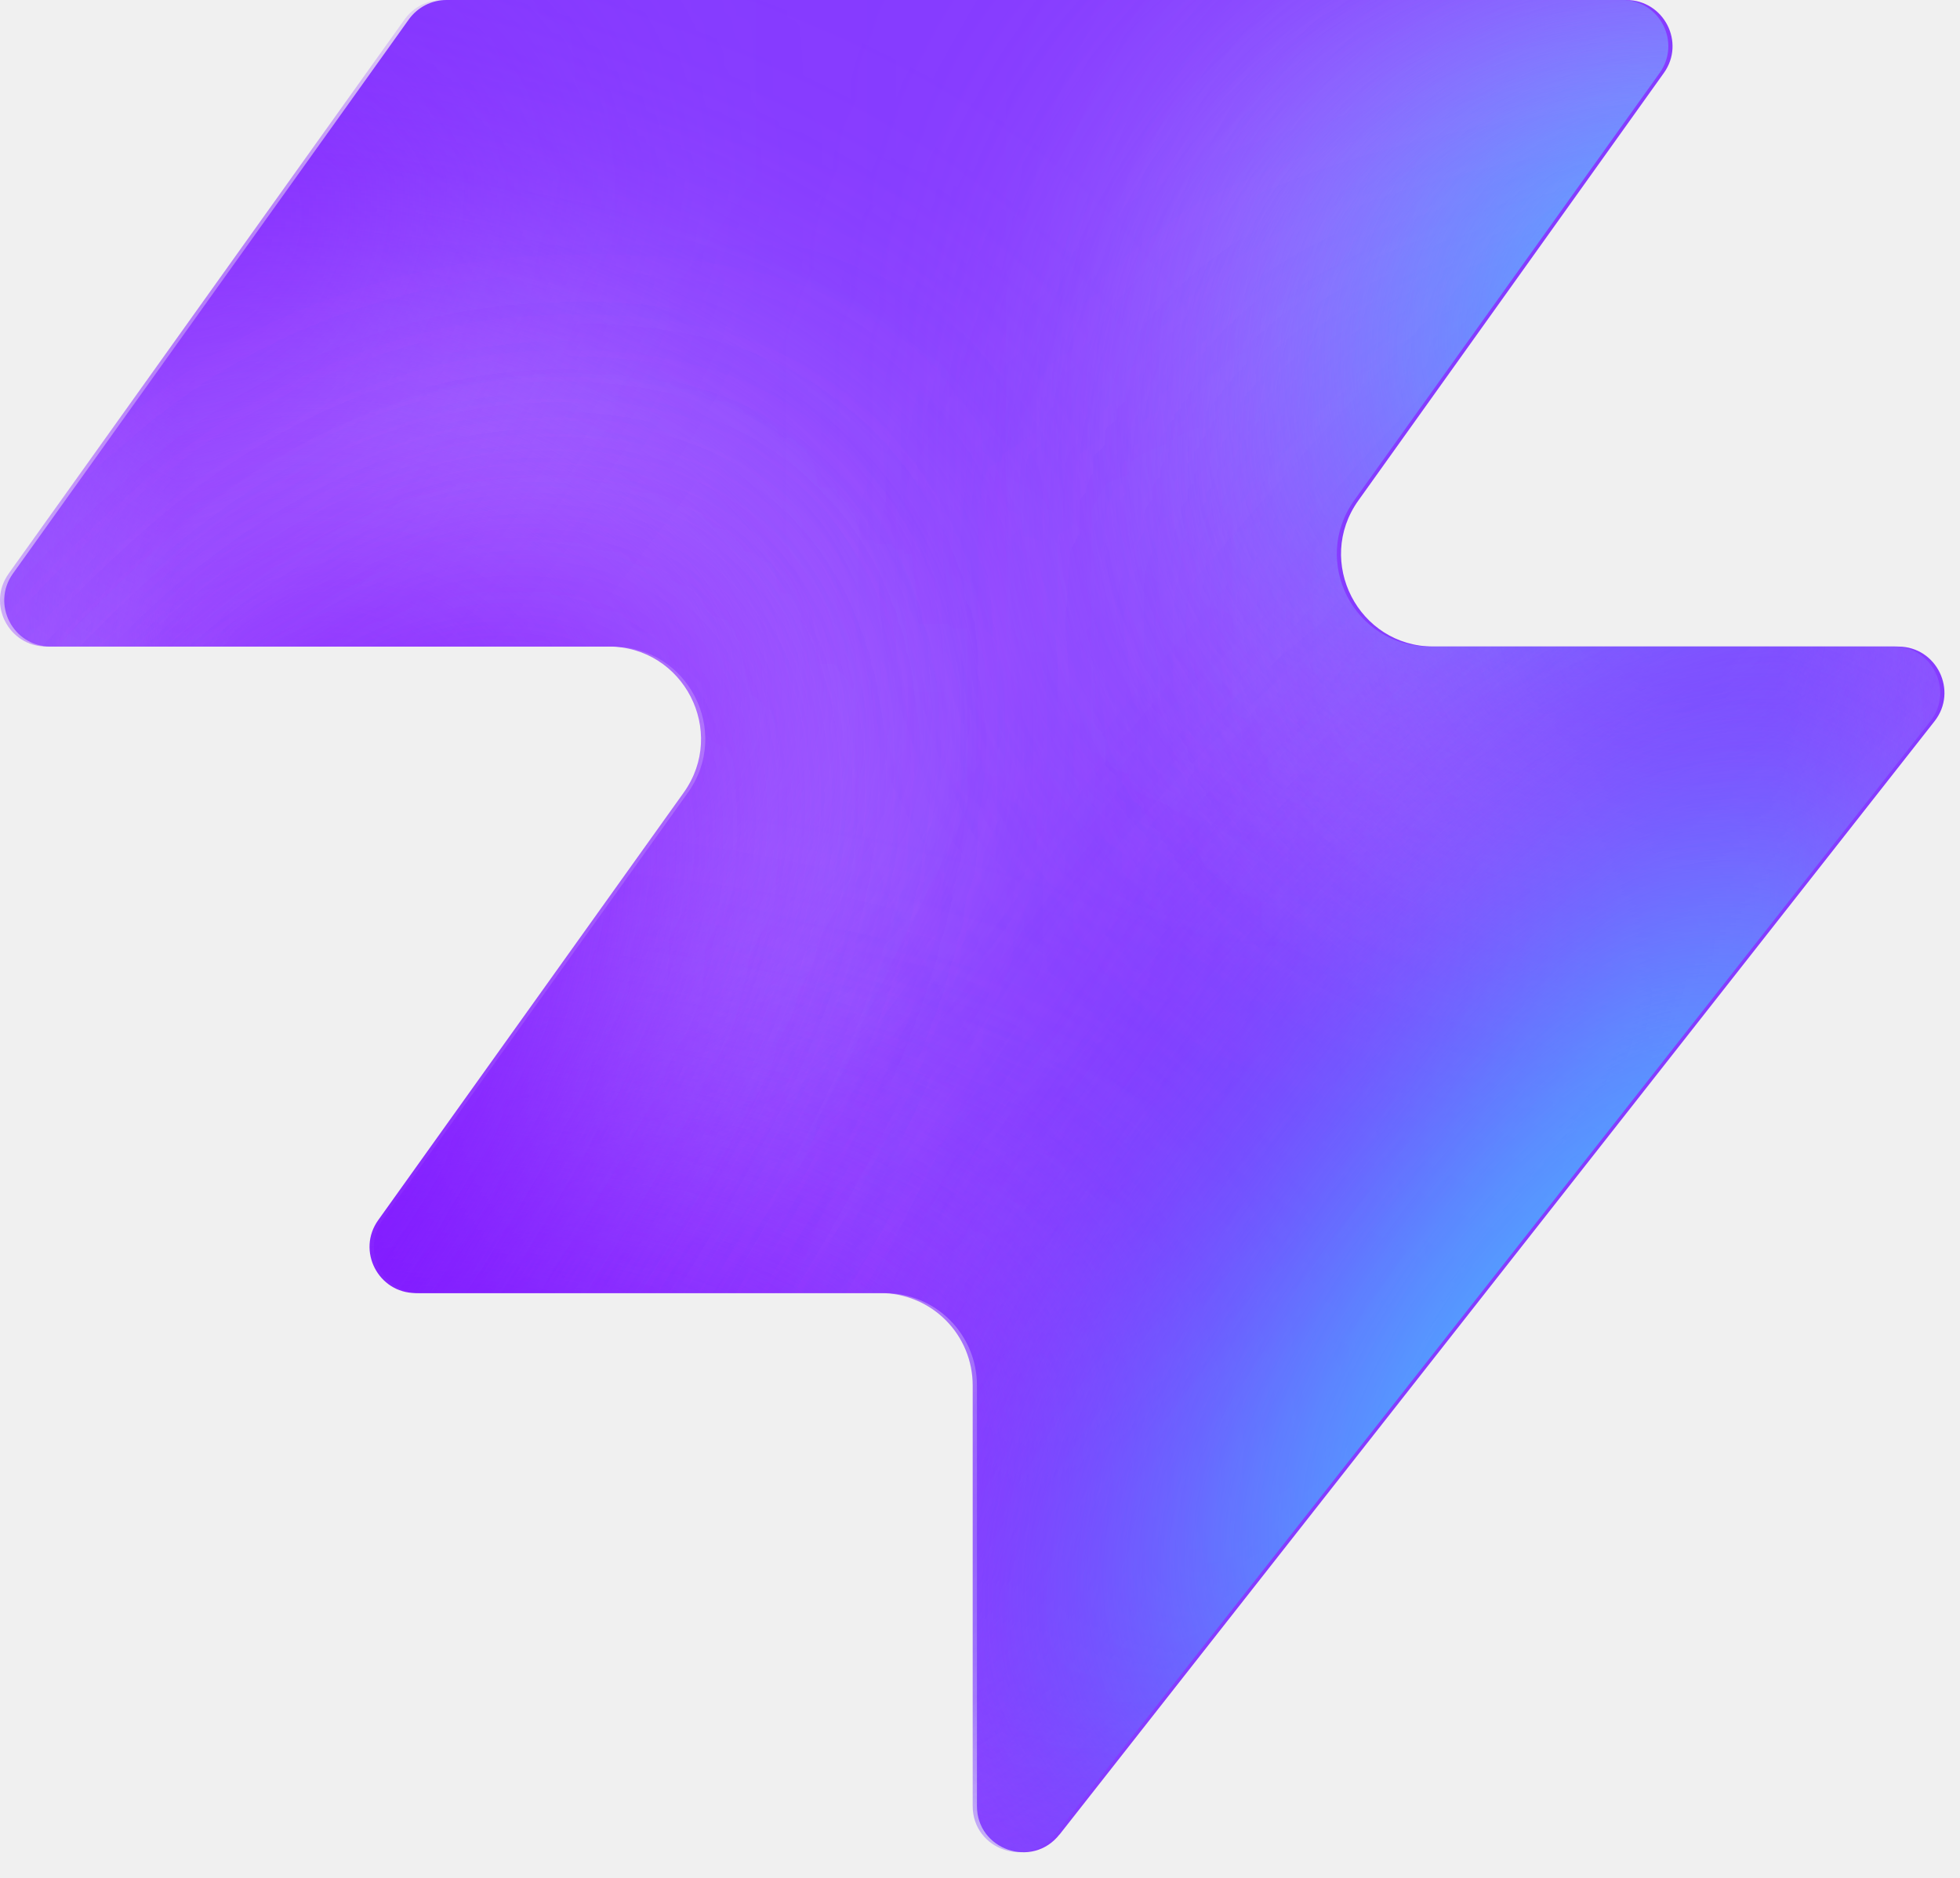
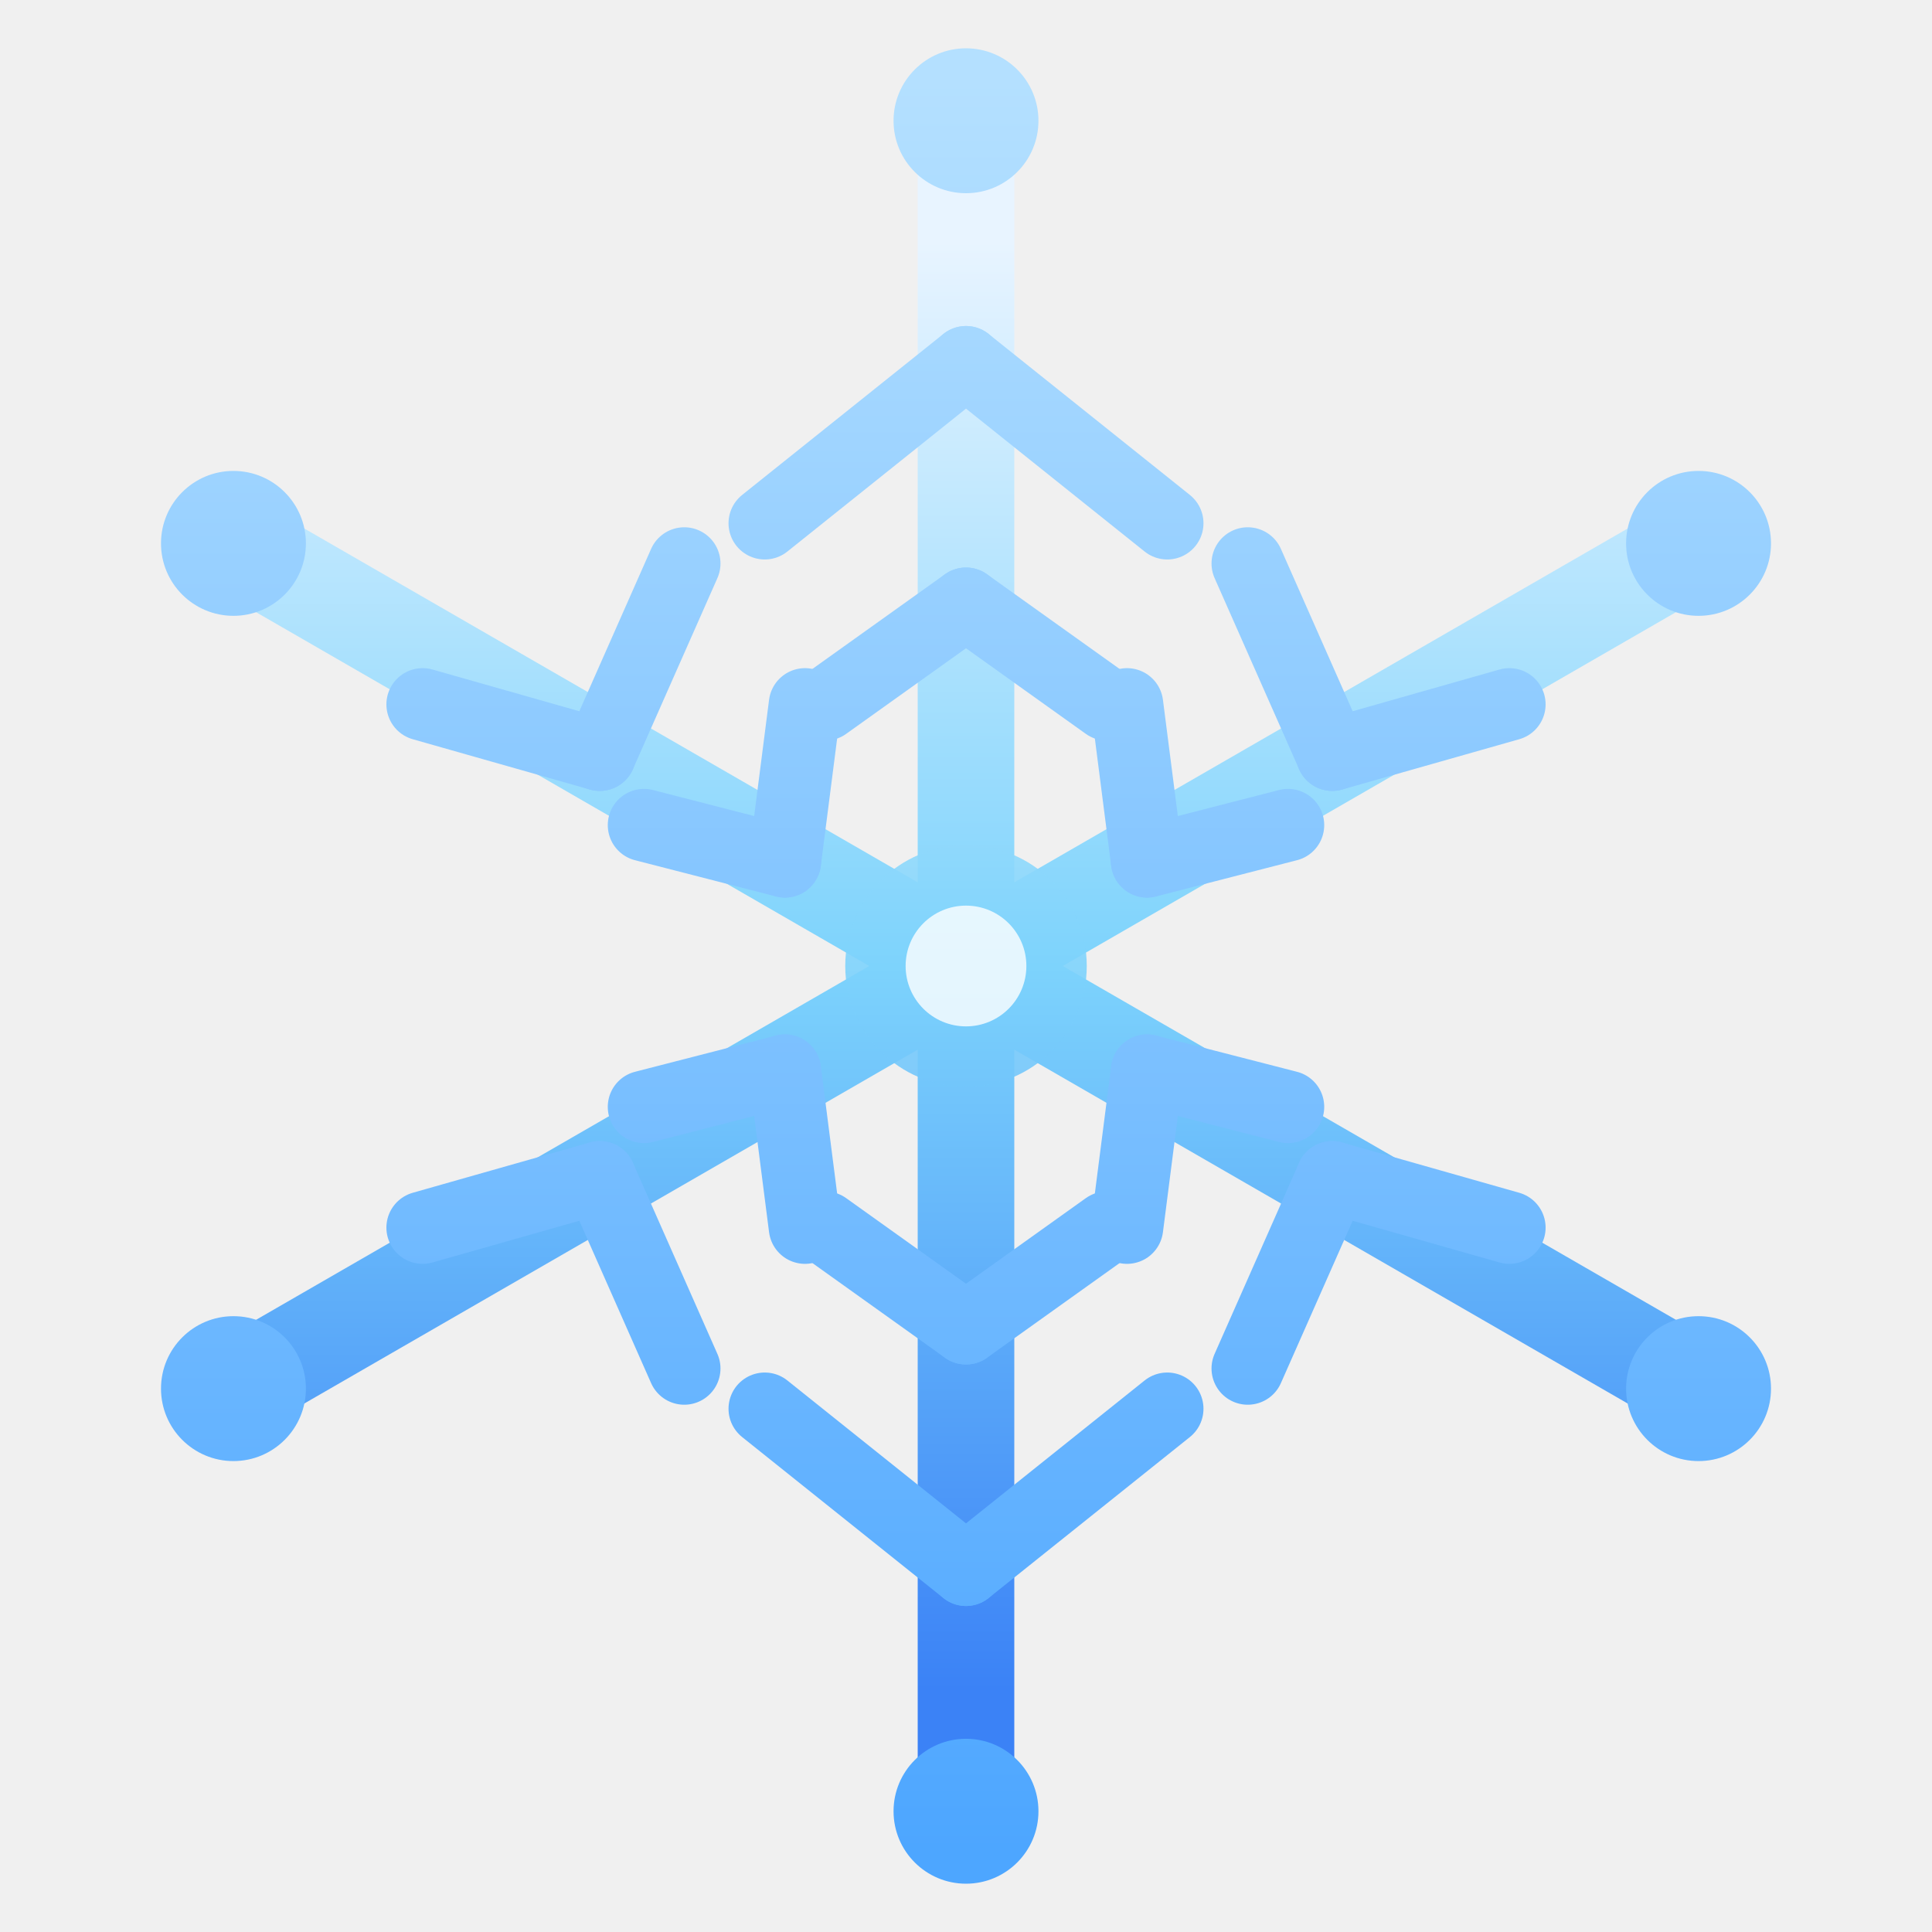
- <svg xmlns="http://www.w3.org/2000/svg" width="48" height="46" fill="none" viewBox="0 0 48 46">
-   <path fill="#863bff" d="M25.946 44.938c-.664.845-2.021.375-2.021-.698V33.937a2.26 2.26 0 0 0-2.262-2.262H10.287c-.92 0-1.456-1.04-.92-1.788l7.48-10.471c1.07-1.497 0-3.578-1.842-3.578H1.237c-.92 0-1.456-1.04-.92-1.788L10.013.474c.214-.297.556-.474.92-.474h28.894c.92 0 1.456 1.04.92 1.788l-7.48 10.471c-1.07 1.498 0 3.579 1.842 3.579h11.377c.943 0 1.473 1.088.89 1.83L25.947 44.94z" style="fill:#863bff;fill:color(display-p3 .525 .23 1);fill-opacity:1" />
-   <mask id="a" width="48" height="46" x="0" y="0" maskUnits="userSpaceOnUse" style="mask-type:alpha">
-     <path fill="#000" d="M25.842 44.938c-.664.844-2.021.375-2.021-.698V33.937a2.26 2.26 0 0 0-2.262-2.262H10.183c-.92 0-1.456-1.04-.92-1.788l7.48-10.471c1.07-1.498 0-3.579-1.842-3.579H1.133c-.92 0-1.456-1.04-.92-1.787L9.91.473c.214-.297.556-.474.92-.474h28.894c.92 0 1.456 1.04.92 1.788l-7.48 10.471c-1.07 1.498 0 3.578 1.842 3.578h11.377c.943 0 1.473 1.088.89 1.832L25.843 44.94z" style="fill:#000;fill-opacity:1" />
-   </mask>
-   <g mask="url(#a)">
-     <g filter="url(#b)">
-       <ellipse cx="5.508" cy="14.704" fill="#ede6ff" rx="5.508" ry="14.704" style="fill:#ede6ff;fill:color(display-p3 .927 .903 1);fill-opacity:1" transform="matrix(.00324 1 1 -.00324 -4.47 31.516)" />
-     </g>
-     <g filter="url(#c)">
-       <ellipse cx="10.399" cy="29.851" fill="#ede6ff" rx="10.399" ry="29.851" style="fill:#ede6ff;fill:color(display-p3 .927 .903 1);fill-opacity:1" transform="matrix(.00324 1 1 -.00324 -39.328 7.883)" />
-     </g>
-     <g filter="url(#d)">
-       <ellipse cx="5.508" cy="30.487" fill="#7e14ff" rx="5.508" ry="30.487" style="fill:#7e14ff;fill:color(display-p3 .492 .077 1);fill-opacity:1" transform="rotate(89.814 -25.913 -14.639)scale(1 -1)" />
-     </g>
-     <g filter="url(#e)">
-       <ellipse cx="5.508" cy="30.599" fill="#7e14ff" rx="5.508" ry="30.599" style="fill:#7e14ff;fill:color(display-p3 .492 .077 1);fill-opacity:1" transform="rotate(89.814 -32.644 -3.334)scale(1 -1)" />
-     </g>
-     <g filter="url(#f)">
-       <ellipse cx="5.508" cy="30.599" fill="#7e14ff" rx="5.508" ry="30.599" style="fill:#7e14ff;fill:color(display-p3 .492 .077 1);fill-opacity:1" transform="matrix(.00324 1 1 -.00324 -34.34 30.47)" />
-     </g>
-     <g filter="url(#g)">
-       <ellipse cx="14.072" cy="22.078" fill="#ede6ff" rx="14.072" ry="22.078" style="fill:#ede6ff;fill:color(display-p3 .927 .903 1);fill-opacity:1" transform="rotate(93.35 24.506 48.493)scale(-1 1)" />
-     </g>
-     <g filter="url(#h)">
-       <ellipse cx="3.47" cy="21.501" fill="#7e14ff" rx="3.47" ry="21.501" style="fill:#7e14ff;fill:color(display-p3 .492 .077 1);fill-opacity:1" transform="rotate(89.009 28.708 47.59)scale(-1 1)" />
-     </g>
-     <g filter="url(#i)">
-       <ellipse cx="3.47" cy="21.501" fill="#7e14ff" rx="3.47" ry="21.501" style="fill:#7e14ff;fill:color(display-p3 .492 .077 1);fill-opacity:1" transform="rotate(89.009 28.708 47.59)scale(-1 1)" />
-     </g>
-     <g filter="url(#j)">
-       <ellipse cx=".387" cy="8.972" fill="#7e14ff" rx="4.407" ry="29.108" style="fill:#7e14ff;fill:color(display-p3 .492 .077 1);fill-opacity:1" transform="rotate(39.51 .387 8.972)" />
-     </g>
-     <g filter="url(#k)">
-       <ellipse cx="47.523" cy="-6.092" fill="#7e14ff" rx="4.407" ry="29.108" style="fill:#7e14ff;fill:color(display-p3 .492 .077 1);fill-opacity:1" transform="rotate(37.892 47.523 -6.092)" />
-     </g>
-     <g filter="url(#l)">
-       <ellipse cx="41.412" cy="6.333" fill="#47bfff" rx="5.971" ry="9.665" style="fill:#47bfff;fill:color(display-p3 .28 .748 1);fill-opacity:1" transform="rotate(37.892 41.412 6.333)" />
-     </g>
-     <g filter="url(#m)">
-       <ellipse cx="-1.879" cy="38.332" fill="#7e14ff" rx="4.407" ry="29.108" style="fill:#7e14ff;fill:color(display-p3 .492 .077 1);fill-opacity:1" transform="rotate(37.892 -1.88 38.332)" />
-     </g>
-     <g filter="url(#n)">
-       <ellipse cx="-1.879" cy="38.332" fill="#7e14ff" rx="4.407" ry="29.108" style="fill:#7e14ff;fill:color(display-p3 .492 .077 1);fill-opacity:1" transform="rotate(37.892 -1.88 38.332)" />
-     </g>
-     <g filter="url(#o)">
-       <ellipse cx="35.651" cy="29.907" fill="#7e14ff" rx="4.407" ry="29.108" style="fill:#7e14ff;fill:color(display-p3 .492 .077 1);fill-opacity:1" transform="rotate(37.892 35.651 29.907)" />
-     </g>
-     <g filter="url(#p)">
-       <ellipse cx="38.418" cy="32.4" fill="#47bfff" rx="5.971" ry="15.297" style="fill:#47bfff;fill:color(display-p3 .28 .748 1);fill-opacity:1" transform="rotate(37.892 38.418 32.4)" />
-     </g>
+ <svg xmlns="http://www.w3.org/2000/svg" width="48" height="48" viewBox="0 0 48 48" fill="none">
+   <defs>
+     <linearGradient id="g1" x1="24" y1="2" x2="24" y2="46" gradientUnits="userSpaceOnUse">
+       <stop offset="0%" stop-color="#b4e0ff" />
+       <stop offset="100%" stop-color="#4da6ff" />
+     </linearGradient>
+     <linearGradient id="g2" x1="24" y1="6" x2="24" y2="42" gradientUnits="userSpaceOnUse">
+       <stop offset="0%" stop-color="#e8f4ff" />
+       <stop offset="50%" stop-color="#7dd3fc" />
+       <stop offset="100%" stop-color="#3b82f6" />
+     </linearGradient>
+   </defs>
+   <g stroke="url(#g2)" stroke-width="2.4" stroke-linecap="round">
+     <line x1="24" y1="3" x2="24" y2="45" />
+     <line x1="24" y1="24" x2="5.8" y2="34.5" />
+     <line x1="24" y1="24" x2="42.2" y2="13.5" />
+     <line x1="24" y1="24" x2="5.8" y2="13.5" />
+     <line x1="24" y1="24" x2="42.2" y2="34.5" />
  </g>
-   <defs>
-     <filter id="b" width="60.045" height="41.654" x="-19.77" y="16.149" color-interpolation-filters="sRGB" filterUnits="userSpaceOnUse">
-       <feFlood flood-opacity="0" result="BackgroundImageFix" />
-       <feBlend in="SourceGraphic" in2="BackgroundImageFix" result="shape" />
-       <feGaussianBlur result="effect1_foregroundBlur_2002_17158" stdDeviation="7.659" />
-     </filter>
-     <filter id="c" width="90.34" height="51.437" x="-54.613" y="-7.533" color-interpolation-filters="sRGB" filterUnits="userSpaceOnUse">
-       <feFlood flood-opacity="0" result="BackgroundImageFix" />
-       <feBlend in="SourceGraphic" in2="BackgroundImageFix" result="shape" />
-       <feGaussianBlur result="effect1_foregroundBlur_2002_17158" stdDeviation="7.659" />
-     </filter>
-     <filter id="d" width="79.355" height="29.4" x="-49.64" y="2.03" color-interpolation-filters="sRGB" filterUnits="userSpaceOnUse">
-       <feFlood flood-opacity="0" result="BackgroundImageFix" />
-       <feBlend in="SourceGraphic" in2="BackgroundImageFix" result="shape" />
-       <feGaussianBlur result="effect1_foregroundBlur_2002_17158" stdDeviation="4.596" />
-     </filter>
-     <filter id="e" width="79.579" height="29.4" x="-45.045" y="20.029" color-interpolation-filters="sRGB" filterUnits="userSpaceOnUse">
-       <feFlood flood-opacity="0" result="BackgroundImageFix" />
-       <feBlend in="SourceGraphic" in2="BackgroundImageFix" result="shape" />
-       <feGaussianBlur result="effect1_foregroundBlur_2002_17158" stdDeviation="4.596" />
-     </filter>
-     <filter id="f" width="79.579" height="29.4" x="-43.513" y="21.178" color-interpolation-filters="sRGB" filterUnits="userSpaceOnUse">
-       <feFlood flood-opacity="0" result="BackgroundImageFix" />
-       <feBlend in="SourceGraphic" in2="BackgroundImageFix" result="shape" />
-       <feGaussianBlur result="effect1_foregroundBlur_2002_17158" stdDeviation="4.596" />
-     </filter>
-     <filter id="g" width="74.749" height="58.852" x="15.756" y="-17.901" color-interpolation-filters="sRGB" filterUnits="userSpaceOnUse">
-       <feFlood flood-opacity="0" result="BackgroundImageFix" />
-       <feBlend in="SourceGraphic" in2="BackgroundImageFix" result="shape" />
-       <feGaussianBlur result="effect1_foregroundBlur_2002_17158" stdDeviation="7.659" />
-     </filter>
-     <filter id="h" width="61.377" height="25.362" x="23.548" y="2.284" color-interpolation-filters="sRGB" filterUnits="userSpaceOnUse">
-       <feFlood flood-opacity="0" result="BackgroundImageFix" />
-       <feBlend in="SourceGraphic" in2="BackgroundImageFix" result="shape" />
-       <feGaussianBlur result="effect1_foregroundBlur_2002_17158" stdDeviation="4.596" />
-     </filter>
-     <filter id="i" width="61.377" height="25.362" x="23.548" y="2.284" color-interpolation-filters="sRGB" filterUnits="userSpaceOnUse">
-       <feFlood flood-opacity="0" result="BackgroundImageFix" />
-       <feBlend in="SourceGraphic" in2="BackgroundImageFix" result="shape" />
-       <feGaussianBlur result="effect1_foregroundBlur_2002_17158" stdDeviation="4.596" />
-     </filter>
-     <filter id="j" width="56.045" height="63.649" x="-27.636" y="-22.853" color-interpolation-filters="sRGB" filterUnits="userSpaceOnUse">
-       <feFlood flood-opacity="0" result="BackgroundImageFix" />
-       <feBlend in="SourceGraphic" in2="BackgroundImageFix" result="shape" />
-       <feGaussianBlur result="effect1_foregroundBlur_2002_17158" stdDeviation="4.596" />
-     </filter>
-     <filter id="k" width="54.814" height="64.646" x="20.116" y="-38.415" color-interpolation-filters="sRGB" filterUnits="userSpaceOnUse">
-       <feFlood flood-opacity="0" result="BackgroundImageFix" />
-       <feBlend in="SourceGraphic" in2="BackgroundImageFix" result="shape" />
-       <feGaussianBlur result="effect1_foregroundBlur_2002_17158" stdDeviation="4.596" />
-     </filter>
-     <filter id="l" width="33.541" height="35.313" x="24.641" y="-11.323" color-interpolation-filters="sRGB" filterUnits="userSpaceOnUse">
-       <feFlood flood-opacity="0" result="BackgroundImageFix" />
-       <feBlend in="SourceGraphic" in2="BackgroundImageFix" result="shape" />
-       <feGaussianBlur result="effect1_foregroundBlur_2002_17158" stdDeviation="4.596" />
-     </filter>
-     <filter id="m" width="54.814" height="64.646" x="-29.286" y="6.009" color-interpolation-filters="sRGB" filterUnits="userSpaceOnUse">
-       <feFlood flood-opacity="0" result="BackgroundImageFix" />
-       <feBlend in="SourceGraphic" in2="BackgroundImageFix" result="shape" />
-       <feGaussianBlur result="effect1_foregroundBlur_2002_17158" stdDeviation="4.596" />
-     </filter>
-     <filter id="n" width="54.814" height="64.646" x="-29.286" y="6.009" color-interpolation-filters="sRGB" filterUnits="userSpaceOnUse">
-       <feFlood flood-opacity="0" result="BackgroundImageFix" />
-       <feBlend in="SourceGraphic" in2="BackgroundImageFix" result="shape" />
-       <feGaussianBlur result="effect1_foregroundBlur_2002_17158" stdDeviation="4.596" />
-     </filter>
-     <filter id="o" width="54.814" height="64.646" x="8.244" y="-2.416" color-interpolation-filters="sRGB" filterUnits="userSpaceOnUse">
-       <feFlood flood-opacity="0" result="BackgroundImageFix" />
-       <feBlend in="SourceGraphic" in2="BackgroundImageFix" result="shape" />
-       <feGaussianBlur result="effect1_foregroundBlur_2002_17158" stdDeviation="4.596" />
-     </filter>
-     <filter id="p" width="39.409" height="43.623" x="18.713" y="10.588" color-interpolation-filters="sRGB" filterUnits="userSpaceOnUse">
-       <feFlood flood-opacity="0" result="BackgroundImageFix" />
-       <feBlend in="SourceGraphic" in2="BackgroundImageFix" result="shape" />
-       <feGaussianBlur result="effect1_foregroundBlur_2002_17158" stdDeviation="4.596" />
-     </filter>
-   </defs>
+   <g stroke="url(#g1)" stroke-width="1.8" stroke-linecap="round">
+     <line x1="24" y1="9" x2="19" y2="13" />
+     <line x1="24" y1="9" x2="29" y2="13" />
+     <line x1="24" y1="15" x2="20.5" y2="17.5" />
+     <line x1="24" y1="15" x2="27.5" y2="17.5" />
+     <line x1="24" y1="39" x2="19" y2="35" />
+     <line x1="24" y1="39" x2="29" y2="35" />
+     <line x1="24" y1="33" x2="20.5" y2="30.5" />
+     <line x1="24" y1="33" x2="27.5" y2="30.5" />
+     <line x1="33.1" y1="18.75" x2="31" y2="14" />
+     <line x1="33.1" y1="18.75" x2="37.5" y2="17.5" />
+     <line x1="28.5" y1="21.4" x2="28" y2="17.5" />
+     <line x1="28.5" y1="21.4" x2="32" y2="20.5" />
+     <line x1="14.9" y1="29.25" x2="17" y2="34" />
+     <line x1="14.9" y1="29.25" x2="10.5" y2="30.5" />
+     <line x1="19.5" y1="26.6" x2="20" y2="30.5" />
+     <line x1="19.5" y1="26.6" x2="16" y2="27.5" />
+     <line x1="14.9" y1="18.75" x2="17" y2="14" />
+     <line x1="14.9" y1="18.75" x2="10.5" y2="17.5" />
+     <line x1="19.5" y1="21.4" x2="20" y2="17.5" />
+     <line x1="19.5" y1="21.4" x2="16" y2="20.5" />
+     <line x1="33.1" y1="29.25" x2="31" y2="34" />
+     <line x1="33.1" y1="29.25" x2="37.5" y2="30.5" />
+     <line x1="28.5" y1="26.6" x2="28" y2="30.5" />
+     <line x1="28.5" y1="26.6" x2="32" y2="27.5" />
+   </g>
+   <circle cx="24" cy="24" r="3" fill="url(#g2)" opacity="0.9" />
+   <circle cx="24" cy="24" r="1.5" fill="white" opacity="0.8" />
+   <circle cx="24" cy="3" r="1.8" fill="url(#g1)" />
+   <circle cx="24" cy="45" r="1.8" fill="url(#g1)" />
+   <circle cx="5.8" cy="34.5" r="1.8" fill="url(#g1)" />
+   <circle cx="42.2" cy="13.5" r="1.8" fill="url(#g1)" />
+   <circle cx="5.8" cy="13.5" r="1.8" fill="url(#g1)" />
+   <circle cx="42.2" cy="34.5" r="1.8" fill="url(#g1)" />
</svg>
